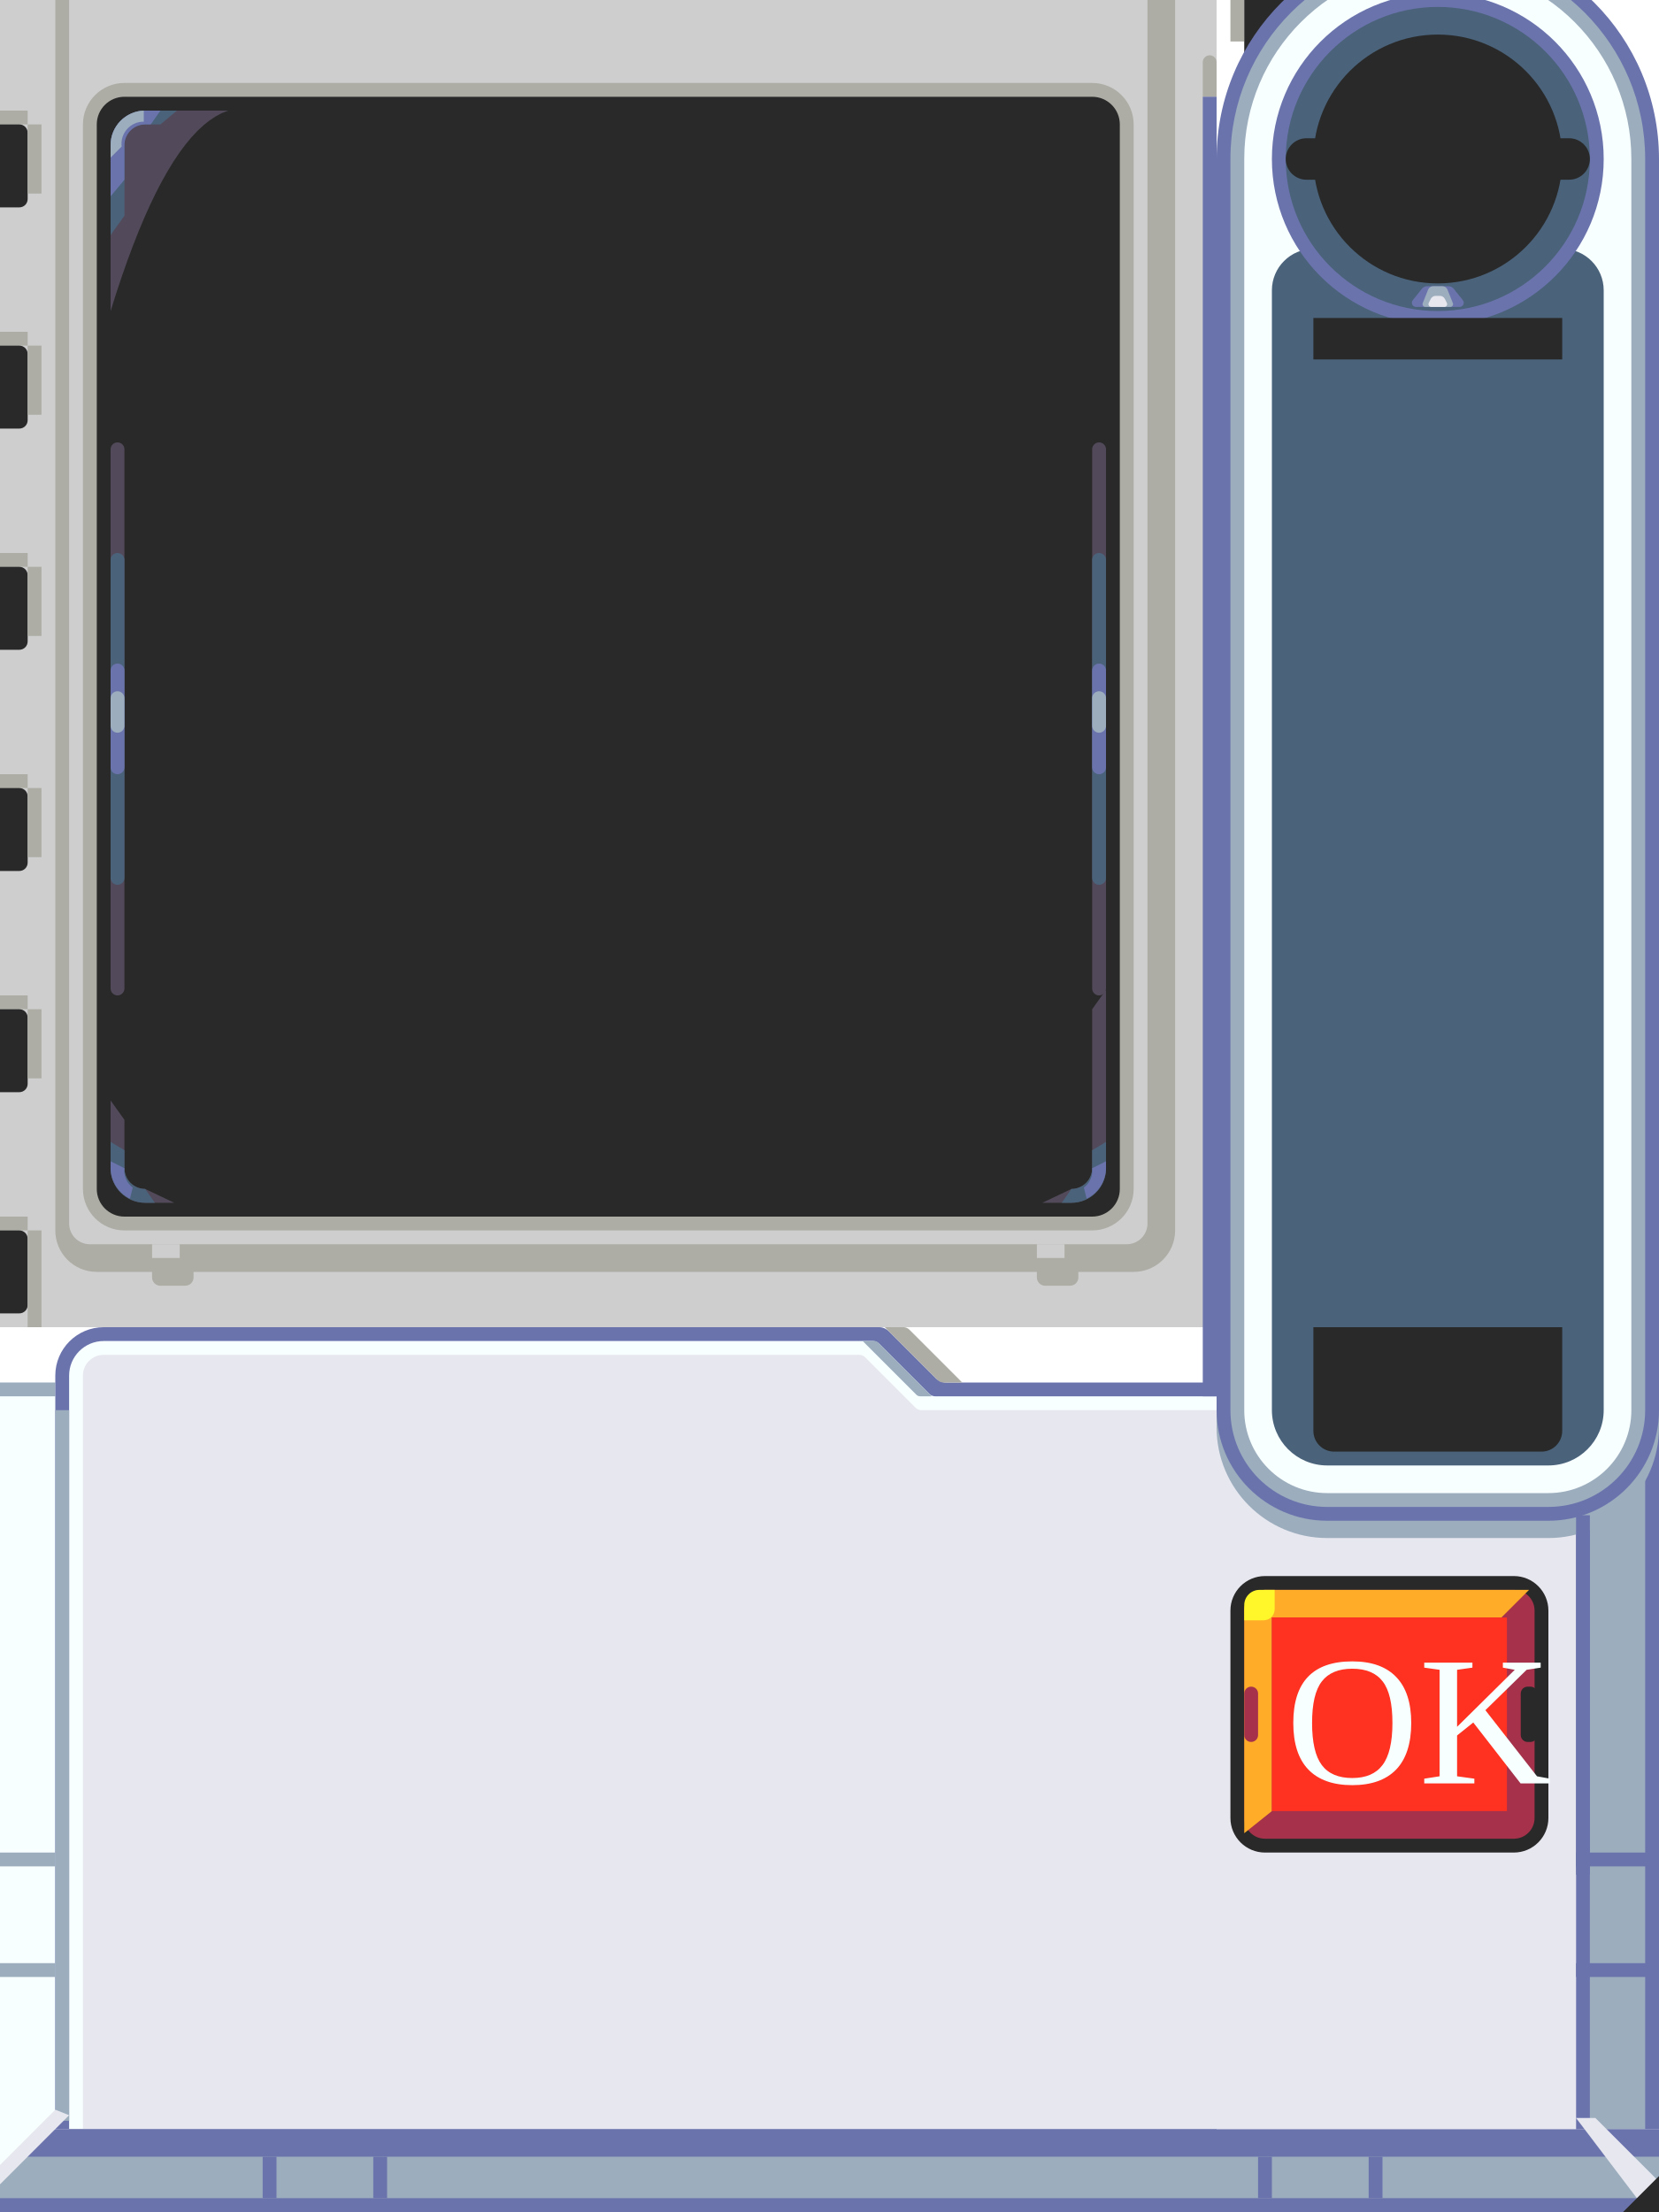
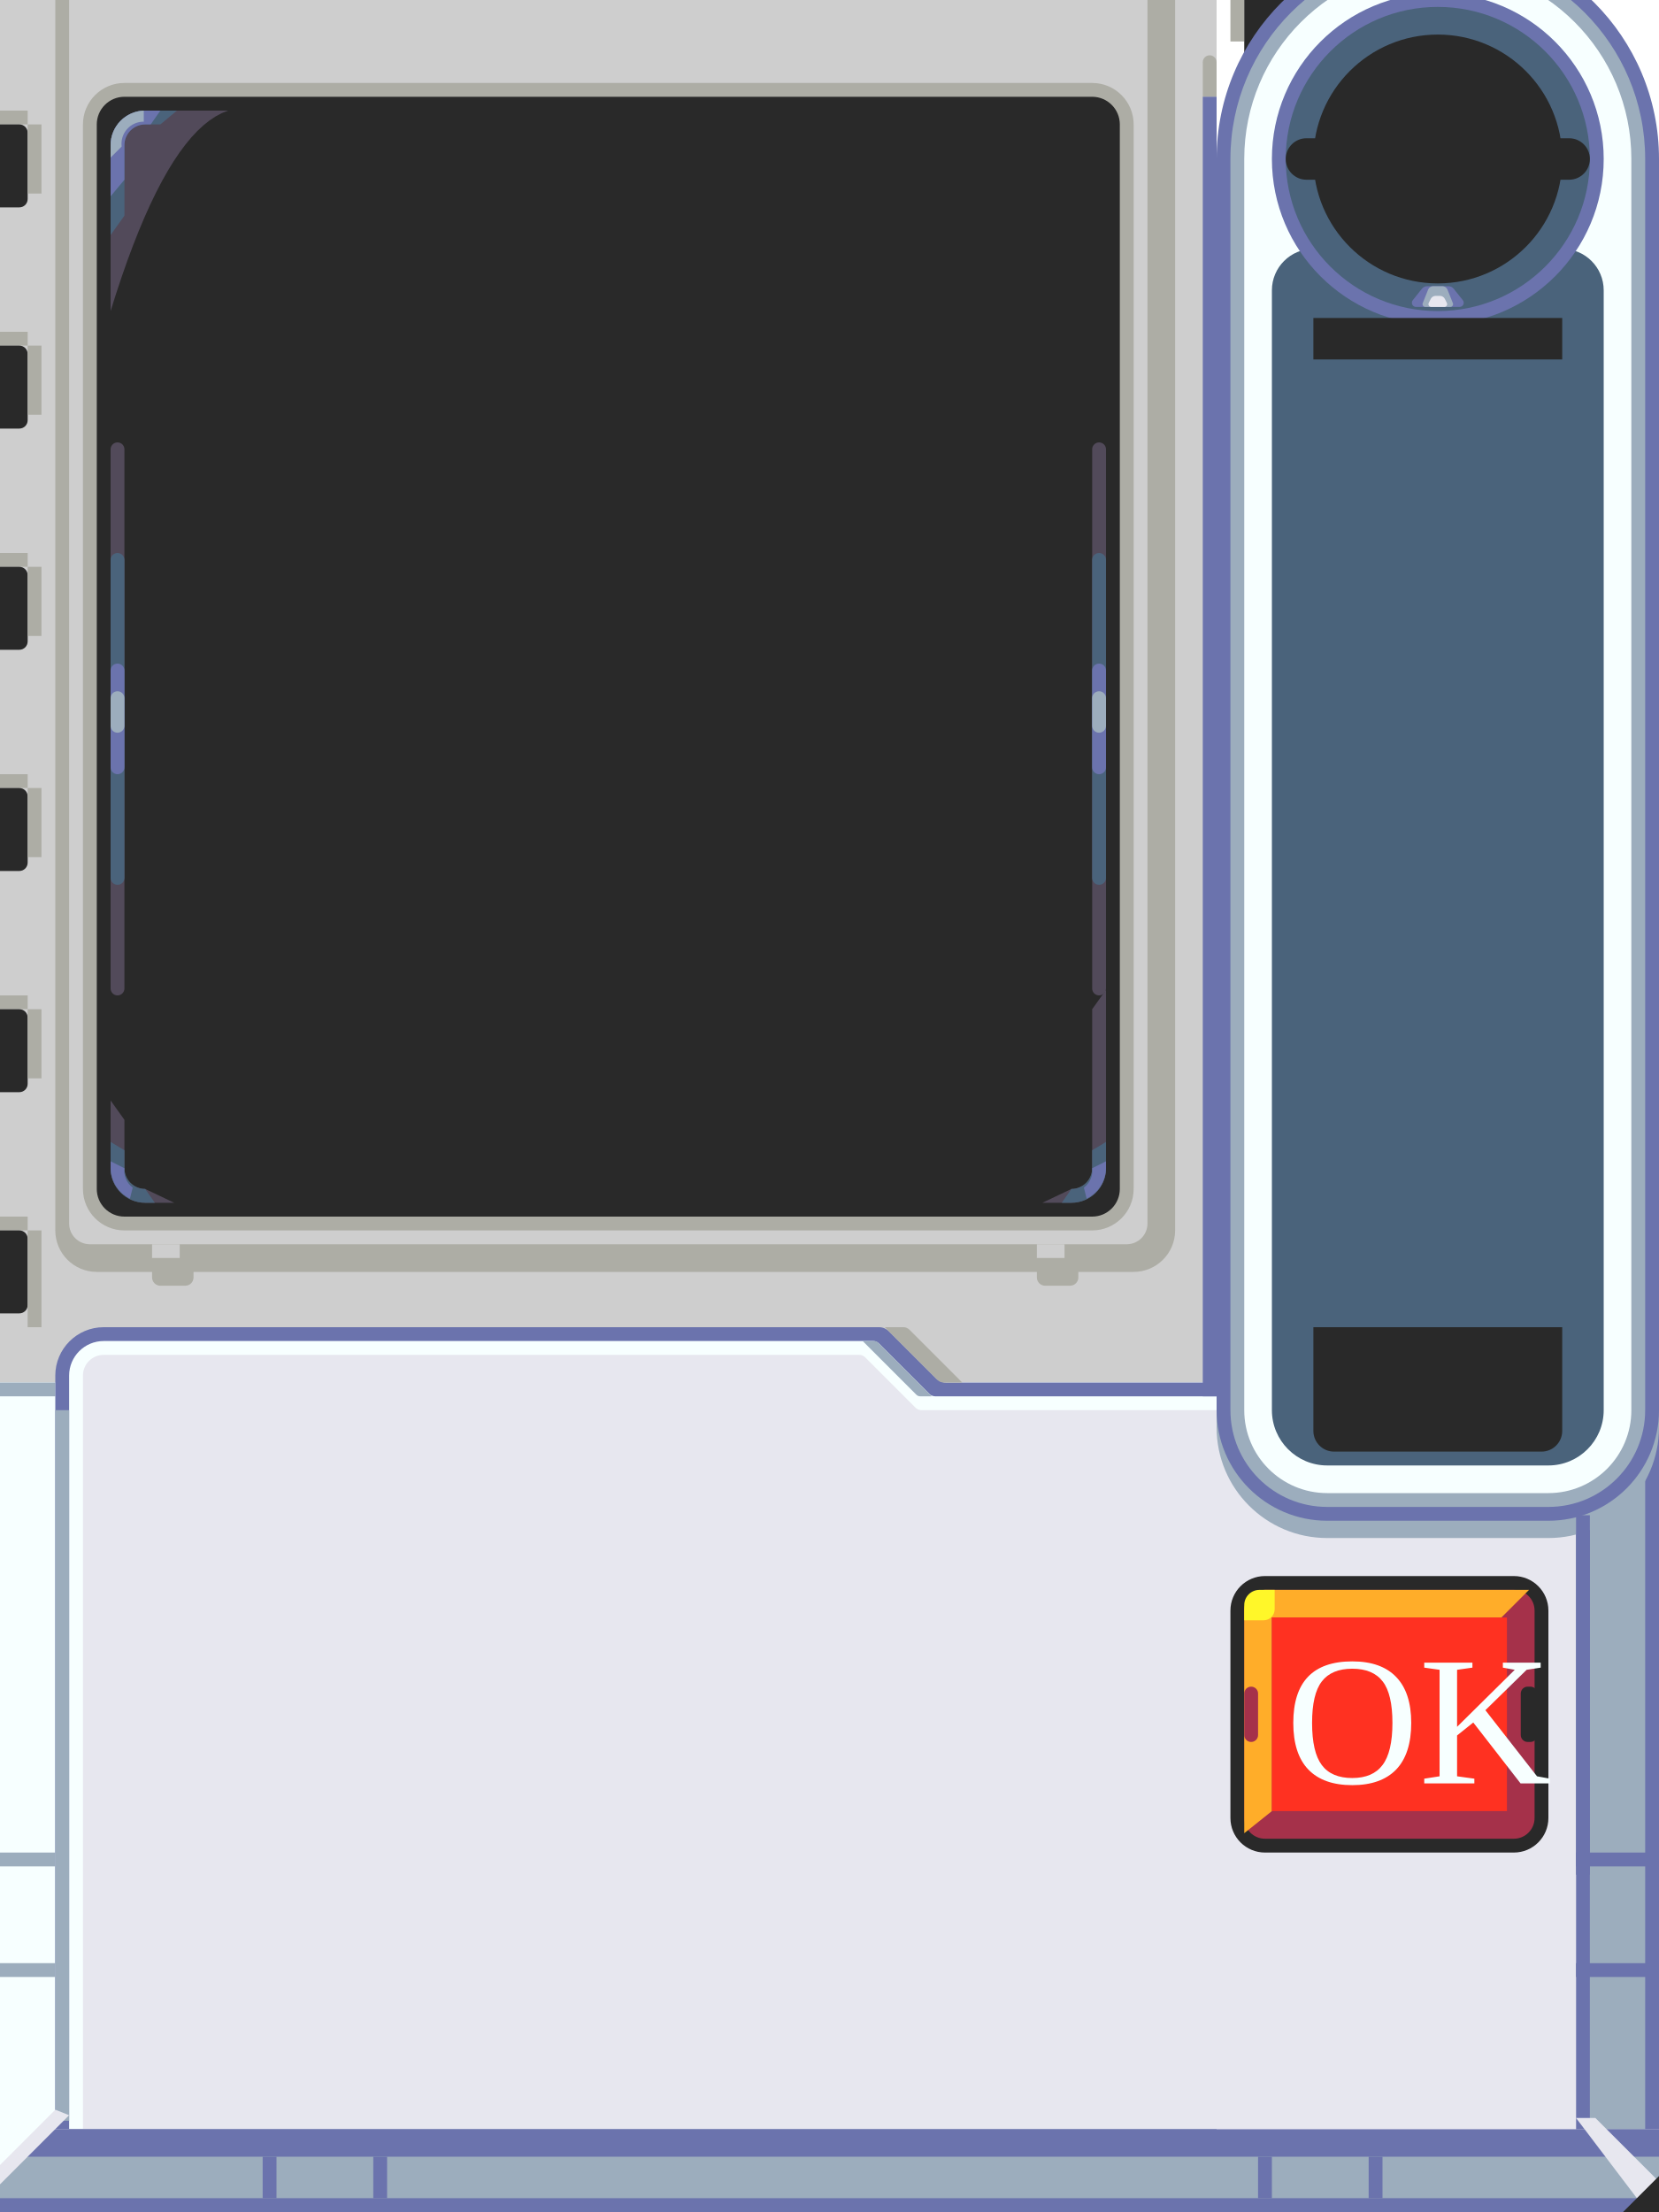
<svg xmlns="http://www.w3.org/2000/svg" width="960" height="1280" viewBox="0 0 120 160">
-   <rect x="0" y="0" width="88" height="96" fill="#cecece" data-color="6" data-palette="9" />
+   <rect x="0" y="0" width="88" height="100" fill="#cecece" data-color="6" data-palette="9" />
  <rect x="0" y="8" width="2" height="1" fill="#adada5" data-color="7" data-palette="9" />
  <path d="M0 9 L1.4 9 A0.6 0.6 0 0 1 2 9.6 L2 14.4 A0.6 0.6 0 0 1 1.4 15 L0 15 Z" fill-rule="evenodd" fill="#292929" data-color="8" data-palette="9" />
  <rect x="2" y="9" width="1" height="5" fill="#adada5" data-color="7" data-palette="9" />
  <rect x="0" y="24" width="2" height="1" fill="#adada5" data-color="7" data-palette="9" />
  <path d="M0 25 L1.4 25 A0.6 0.6 0 0 1 2 25.6 L2 30.4 A0.6 0.6 0 0 1 1.4 31 L0 31 Z" fill-rule="evenodd" fill="#292929" data-color="8" data-palette="9" />
  <rect x="2" y="25" width="1" height="5" fill="#adada5" data-color="7" data-palette="9" />
  <rect x="0" y="40" width="2" height="1" fill="#adada5" data-color="7" data-palette="9" />
  <path d="M0 41 L1.4 41 A0.6 0.6 0 0 1 2 41.6 L2 46.4 A0.6 0.6 0 0 1 1.4 47 L0 47 Z" fill-rule="evenodd" fill="#292929" data-color="8" data-palette="9" />
  <rect x="2" y="41" width="1" height="5" fill="#adada5" data-color="7" data-palette="9" />
  <rect x="0" y="56" width="2" height="1" fill="#adada5" data-color="7" data-palette="9" />
  <path d="M0 57 L1.4 57 A0.6 0.6 0 0 1 2 57.6 L2 62.4 A0.6 0.6 0 0 1 1.4 63 L0 63 Z" fill-rule="evenodd" fill="#292929" data-color="8" data-palette="9" />
  <rect x="2" y="57" width="1" height="5" fill="#adada5" data-color="7" data-palette="9" />
  <rect x="0" y="72" width="2" height="1" fill="#adada5" data-color="7" data-palette="9" />
  <path d="M0 73 L1.4 73 A0.6 0.6 0 0 1 2 73.6 L2 78.4 A0.6 0.6 0 0 1 1.4 79 L0 79 Z" fill-rule="evenodd" fill="#292929" data-color="8" data-palette="9" />
  <rect x="2" y="73" width="1" height="5" fill="#adada5" data-color="7" data-palette="9" />
  <rect x="0" y="88" width="2" height="1" fill="#adada5" data-color="7" data-palette="9" />
  <path d="M0 89 L1.4 89 A0.6 0.6 0 0 1 2 89.6 L2 94.4 A0.6 0.6 0 0 1 1.4 95 L0 95 Z" fill-rule="evenodd" fill="#292929" data-color="8" data-palette="9" />
  <rect x="2" y="89" width="1" height="7" fill="#adada5" data-color="7" data-palette="9" />
  <path d="M4 -1 L85 -1 L85 89 A3 3 0 0 1 82 92 L7 92 A3 3 0 0 1 4 89 Z M5 -1 L83 -1 L83 88.5 A1.5 1.5 0 0 1 81.5 90 L6.5 90 A1.5 1.5 0 0 1 5 88.5 Z" fill-rule="evenodd" fill="#adada5" data-color="7" data-palette="9" />
  <rect x="11" y="90" width="2" height="1" fill="#cecece" data-color="6" data-palette="9" />
  <path d="M11 91 L14 91 L14 92.4 A0.6 0.6 0 0 1 13.4 93 L11.6 93 A0.6 0.6 0 0 1 11 92.4 Z" fill-rule="evenodd" fill="#adada5" data-color="7" data-palette="9" />
  <rect x="75" y="90" width="2" height="1" fill="#cecece" data-color="6" data-palette="9" />
  <path d="M75 91 L78 91 L78 92.4 A0.6 0.6 0 0 1 77.4 93 L75.6 93 A0.6 0.6 0 0 1 75 92.4 Z" fill-rule="evenodd" fill="#adada5" data-color="7" data-palette="9" />
  <path d="M6 9 A3 3 0 0 1 9 6 L79 6 A3 3 0 0 1 82 9 L82 86 A3 3 0 0 1 79 89 L9 89 A3 3 0 0 1 6 86 Z" fill-rule="evenodd" fill="#adada5" data-color="7" data-palette="9" />
  <path d="M7 9 A2 2 0 0 1 9 7 L79 7 A2 2 0 0 1 81 9 L81 86 A2 2 0 0 1 79 88 L9 88 A2 2 0 0 1 7 86 Z" fill-rule="evenodd" fill="#292929" data-color="8" data-palette="9" />
  <path d="M16.5 8 H10.5 A2.5 2.5 0 0 0 8 10.5 V22.5 L8.401 21.229 L8.805 20.015 L9.211 18.859 L9.62 17.76 L10.031 16.719 L10.445 15.735 L10.861 14.809 L11.28 13.94 L11.701 13.129 L12.125 12.375 L12.551 11.679 L12.98 11.04 L13.411 10.459 L13.845 9.935 L14.281 9.469 L14.72 9.06 L15.161 8.709 L15.605 8.415 L16.051 8.179 Z" fill-rule="evenodd" fill="#524a5a" data-color="10" data-palette="9" />
  <path d="M12.8 8 H10.5 A2.5 2.5 0 0 0 8 10.5 V17 L9 15.6 V10.5 A1.5 1.5 0 0 1 10.5 9 H11.6 Z" fill-rule="evenodd" fill="#4a637b" data-color="5" data-palette="9" />
  <path d="M11.6 8 H10.5 A2.5 2.5 0 0 0 8 10.5 V14.2 L9 13 V10.5 A1.5 1.5 0 0 1 10.5 9 H10.9 Z" fill-rule="evenodd" fill="#6b73ad" data-color="4" data-palette="9" />
  <path d="M10.4 8 A2.5 2.5 0 0 0 8 10.5 V11.4 L8.8 10.6 A1.6 1.6 0 0 1 10.4 8.8 Z" fill-rule="evenodd" fill="#9cadbd" data-color="3" data-palette="9" />
  <rect x="8" y="32" width="1" height="40" rx="0.5" fill="#524a5a" data-color="10" data-palette="9" />
  <rect x="8" y="40" width="1" height="24" rx="0.5" fill="#4a637b" data-color="5" data-palette="9" />
  <rect x="8" y="48" width="1" height="8" rx="0.5" fill="#6b73ad" data-color="4" data-palette="9" />
  <rect x="8" y="50" width="1" height="3" rx="0.5" fill="#9cadbd" data-color="3" data-palette="9" />
  <rect x="79" y="32" width="1" height="40" rx="0.5" fill="#524a5a" data-color="10" data-palette="9" />
  <rect x="79" y="40" width="1" height="24" rx="0.5" fill="#4a637b" data-color="5" data-palette="9" />
  <rect x="79" y="48" width="1" height="8" rx="0.5" fill="#6b73ad" data-color="4" data-palette="9" />
  <rect x="79" y="50" width="1" height="3" rx="0.5" fill="#9cadbd" data-color="3" data-palette="9" />
  <path d="M8 79.6 V84.5 A2.5 2.5 0 0 0 10.5 87 H12.6 L10.5 86 A1.5 1.5 0 0 1 9 84.5 V81 Z" fill-rule="evenodd" fill="#524a5a" data-color="10" data-palette="9" />
  <path d="M8 82.6 V84.5 A2.5 2.5 0 0 0 10.5 87 H11.2 L10.5 86 A1.5 1.5 0 0 1 9 84.5 V83.2 Z" fill-rule="evenodd" fill="#4a637b" data-color="5" data-palette="9" />
  <path d="M8 84 V84.5 A2.5 2.5 0 0 0 9.4 86.7 L9.6 85.9 A1.5 1.5 0 0 1 9 84.5 Z" fill-rule="evenodd" fill="#6b73ad" data-color="4" data-palette="9" />
  <path d="M80 71.6 V84.5 A2.5 2.5 0 0 1 77.5 87 H75.4 L77.5 86 A1.5 1.5 0 0 0 79 84.5 V73 Z" fill-rule="evenodd" fill="#524a5a" data-color="10" data-palette="9" />
  <path d="M80 82.6 V84.5 A2.5 2.5 0 0 1 77.5 87 H76.8 L77.5 86 A1.5 1.5 0 0 0 79 84.5 V83.2 Z" fill-rule="evenodd" fill="#4a637b" data-color="5" data-palette="9" />
  <path d="M80 84 V84.5 A2.5 2.5 0 0 1 78.6 86.7 L78.4 85.9 A1.5 1.5 0 0 0 79 84.5 Z" fill-rule="evenodd" fill="#6b73ad" data-color="4" data-palette="9" />
  <rect x="0" y="100" width="88" height="54" fill="#f7ffff" data-color="1" data-palette="9" />
  <rect x="0" y="100" width="4" height="1" fill="#9cadbd" data-color="3" data-palette="9" />
  <path d="M4 154 L4 99.5 A3.5 3.5 0 0 1 7.5 96 L63.586 96 A1 1 0 0 1 64.293 96.293 L67.707 99.707 A1 1 0 0 0 68.414 100 L88 100 L88 154 Z" fill-rule="evenodd" fill="#6b73ad" data-color="4" data-palette="9" />
  <path d="M64 96 L65.351 96 A0.6 0.6 0 0 1 65.776 96.176 L69.6 100 L68.249 100 A0.6 0.6 0 0 1 67.824 99.824 Z" fill-rule="evenodd" fill="#adada5" data-color="7" data-palette="9" />
  <path d="M5 154 L5 99.5 A2.5 2.5 0 0 1 7.5 97 L63.151 97 A0.6 0.6 0 0 1 63.576 97.176 L67.224 100.824 A0.6 0.6 0 0 0 67.649 101 L88 101 L88 154 Z" fill-rule="evenodd" fill="#f7ffff" data-color="1" data-palette="9" />
  <path d="M62.4 97 L63.234 97 A0.4 0.4 0 0 1 63.517 97.117 L67.4 101 L66.566 101 A0.4 0.4 0 0 1 66.283 100.883 Z" fill-rule="evenodd" fill="#9cadbd" data-color="3" data-palette="9" />
  <path d="M6 154 L6 99.5 A1.5 1.5 0 0 1 7.5 98 L62.151 98 A0.6 0.6 0 0 1 62.576 98.176 L66.224 101.824 A0.6 0.6 0 0 0 66.649 102 L88 102 L88 154 Z" fill-rule="evenodd" fill="#e7e7ef" data-color="2" data-palette="9" />
  <rect x="4" y="102" width="1" height="51.4" fill="#9cadbd" data-color="3" data-palette="9" />
  <rect x="0" y="134" width="4" height="1" fill="#9cadbd" data-color="3" data-palette="9" />
  <rect x="0" y="142" width="4" height="1" fill="#9cadbd" data-color="3" data-palette="9" />
  <rect x="0" y="154" width="120" height="6" fill="#6b73ad" data-color="4" data-palette="9" />
  <polygon points="0,156 120,156 120,159 0,159" fill="#9cadbd" data-color="3" data-palette="9" />
  <rect x="19" y="156" width="1" height="3" fill="#6b73ad" data-color="4" data-palette="9" />
  <rect x="27" y="156" width="1" height="3" fill="#6b73ad" data-color="4" data-palette="9" />
  <rect x="91" y="156" width="1" height="3" fill="#6b73ad" data-color="4" data-palette="9" />
  <rect x="99" y="156" width="1" height="3" fill="#6b73ad" data-color="4" data-palette="9" />
  <polygon points="0,153 4,153 0,157" fill="#f7ffff" data-color="1" data-palette="9" />
  <polygon points="4,152.6 5,153 0,158 -1.4,158" fill="#e7e7ef" data-color="2" data-palette="9" />
  <rect x="88" y="102" width="26" height="52" fill="#e7e7ef" data-color="2" data-palette="9" />
  <rect x="114" y="100" width="6" height="54" fill="#6b73ad" data-color="4" data-palette="9" />
  <rect x="115" y="100" width="4" height="54" fill="#9cadbd" data-color="3" data-palette="9" />
  <rect x="114" y="134" width="6" height="1" fill="#6b73ad" data-color="4" data-palette="9" />
  <rect x="114" y="142" width="6" height="1" fill="#6b73ad" data-color="4" data-palette="9" />
  <polygon points="114,153.2 115.4,153.2 119.8,157.6 119.8,159 118.4,159" fill="#e7e7ef" data-color="2" data-palette="9" />
  <polygon points="120,157.4 120,160 117.4,160" fill="#292929" data-color="8" data-palette="9" />
  <rect x="89" y="0" width="1" height="3" fill="#adada5" data-color="7" data-palette="9" />
  <rect x="90" y="0" width="6" height="8" fill="#292929" data-color="8" data-palette="9" />
  <path d="M87 4.5 A0.5 0.5 0 0 1 87.5 4 L87.5 4 A0.5 0.5 0 0 1 88 4.5 L88 7 L87 7 Z" fill-rule="evenodd" fill="#adada5" data-color="7" data-palette="9" />
  <rect x="87" y="7" width="1" height="94" fill="#6b73ad" data-color="4" data-palette="9" />
  <path d="M88 12.75 A16 16 0 0 1 120 12.75 V103.25 A8 8 0 0 1 112 111.25 H96 A8 8 0 0 1 88 103.25 Z" fill-rule="evenodd" fill="#9cadbd" data-color="3" data-palette="9" />
  <path d="M88 11.5 A16 16 0 0 1 120 11.5 V102 A8 8 0 0 1 112 110 H96 A8 8 0 0 1 88 102 Z" fill-rule="evenodd" fill="#6b73ad" data-color="4" data-palette="9" />
  <path d="M89 11.5 A15 15 0 0 1 119 11.5 V102 A7 7 0 0 1 112 109 H96 A7 7 0 0 1 89 102 Z" fill-rule="evenodd" fill="#9cadbd" data-color="3" data-palette="9" />
  <path d="M90 11.5 A14 14 0 0 1 118 11.5 V102 A6 6 0 0 1 112 108 H96 A6 6 0 0 1 90 102 Z" fill-rule="evenodd" fill="#f7ffff" data-color="1" data-palette="9" />
  <path d="M92 21 A3 3 0 0 1 95 18 L113 18 A3 3 0 0 1 116 21 L116 102 A4 4 0 0 1 112 106 L96 106 A4 4 0 0 1 92 102 Z" fill-rule="evenodd" fill="#4a637b" data-color="5" data-palette="9" />
  <path d="M95 96 L113 96 L113 103.5 A1.5 1.5 0 0 1 111.5 105 L96.5 105 A1.5 1.5 0 0 1 95 103.5 Z" fill-rule="evenodd" fill="#292929" data-color="8" data-palette="9" />
  <circle cx="104" cy="11.5" r="12" fill="#6b73ad" data-color="4" data-palette="9" />
  <circle cx="104" cy="11.5" r="11" fill="#4a637b" data-color="5" data-palette="9" />
  <path d="M102.85 20.888 A0.5 0.5 0 0 1 103.24 20.7 L104.76 20.7 A0.5 0.5 0 0 1 105.15 20.888 L105.81 21.713 A0.3 0.3 0 0 1 105.576 22.2 L102.424 22.2 A0.3 0.3 0 0 1 102.19 21.713 Z" fill-rule="evenodd" fill="#6b73ad" data-color="4" data-palette="9" />
  <path d="M103.299 20.951 A0.4 0.4 0 0 1 103.671 20.7 L104.329 20.7 A0.4 0.4 0 0 1 104.701 20.951 L105.09 21.926 A0.2 0.2 0 0 1 104.905 22.2 L103.095 22.2 A0.2 0.2 0 0 1 102.91 21.926 Z" fill-rule="evenodd" fill="#9cadbd" data-color="3" data-palette="9" />
  <path d="M103.489 21.621 A0.4 0.4 0 0 1 103.847 21.4 L104.153 21.4 A0.4 0.4 0 0 1 104.511 21.621 L104.655 21.911 A0.2 0.2 0 0 1 104.476 22.2 L103.524 22.2 A0.2 0.2 0 0 1 103.345 21.911 Z" fill-rule="evenodd" fill="#e7e7ef" data-color="2" data-palette="9" />
  <path d="M93 11.5 A1.5 1.5 0 0 1 94.5 10 L113.5 10 A1.5 1.5 0 0 1 115 11.5 L115 11.5 A1.5 1.5 0 0 1 113.5 13 L94.5 13 A1.5 1.5 0 0 1 93 11.5 Z" fill-rule="evenodd" fill="#292929" data-color="8" data-palette="9" />
  <circle cx="104" cy="11.5" r="9" fill="#292929" data-color="8" data-palette="9" />
  <rect x="95" y="23" width="18" height="3" fill="#292929" data-color="8" data-palette="9" />
  <rect x="114" y="109.6" width="1" height="26" fill="#6b73ad" data-color="4" data-palette="9" />
  <path d="M89 116.5 A2.5 2.5 0 0 1 91.5 114 L109.5 114 A2.5 2.5 0 0 1 112 116.5 L112 131.5 A2.5 2.5 0 0 1 109.5 134 L91.5 134 A2.5 2.5 0 0 1 89 131.5 Z" fill-rule="evenodd" fill="#292929" data-color="8" data-palette="9" />
  <path d="M90 116.5 A1.5 1.5 0 0 1 91.5 115 L109.5 115 A1.5 1.5 0 0 1 111 116.5 L111 131.5 A1.5 1.5 0 0 1 109.5 133 L91.5 133 A1.5 1.5 0 0 1 90 131.5 Z" fill-rule="evenodd" fill="#a5314a" data-color="15" data-palette="9" />
  <path d="M90 116.5 A1.5 1.5 0 0 1 91.5 115 L110.6 115 L108.6 117 L92 117 L92 131 L90 132.6 Z" fill-rule="evenodd" fill="#ffad29" data-color="12" data-palette="9" />
  <path d="M90 116.1 A1.1 1.1 0 0 1 91.1 115 L92.2 115 L92.2 116.4 A0.8 0.8 0 0 1 91.4 117.2 L90 117.2 Z" fill-rule="evenodd" fill="#fff729" data-color="11" data-palette="9" />
  <path d="M90 122.5 A0.5 0.5 0 0 1 90.5 122 L90.5 122 A0.5 0.5 0 0 1 91 122.5 L91 125.5 A0.5 0.5 0 0 1 90.5 126 L90.5 126 A0.5 0.5 0 0 1 90 125.5 Z" fill-rule="evenodd" fill="#a5314a" data-color="15" data-palette="9" />
  <path d="M110 122.5 A0.5 0.5 0 0 1 110.5 122 L110.7 122 A0.5 0.5 0 0 1 111.2 122.5 L111.2 125.5 A0.5 0.5 0 0 1 110.7 126 L110.5 126 A0.5 0.5 0 0 1 110 125.5 Z" fill-rule="evenodd" fill="#292929" data-color="8" data-palette="9" />
  <rect x="92" y="117" width="17" height="14" fill="#ff3121" data-color="14" data-palette="9" />
  <text data-words="window.ok" data-box="93 119 16 10" fill="#f7ffff" data-color="1" data-palette="9" x="93" y="129" font-size="13.333" textLength="16">OK</text>
</svg>
